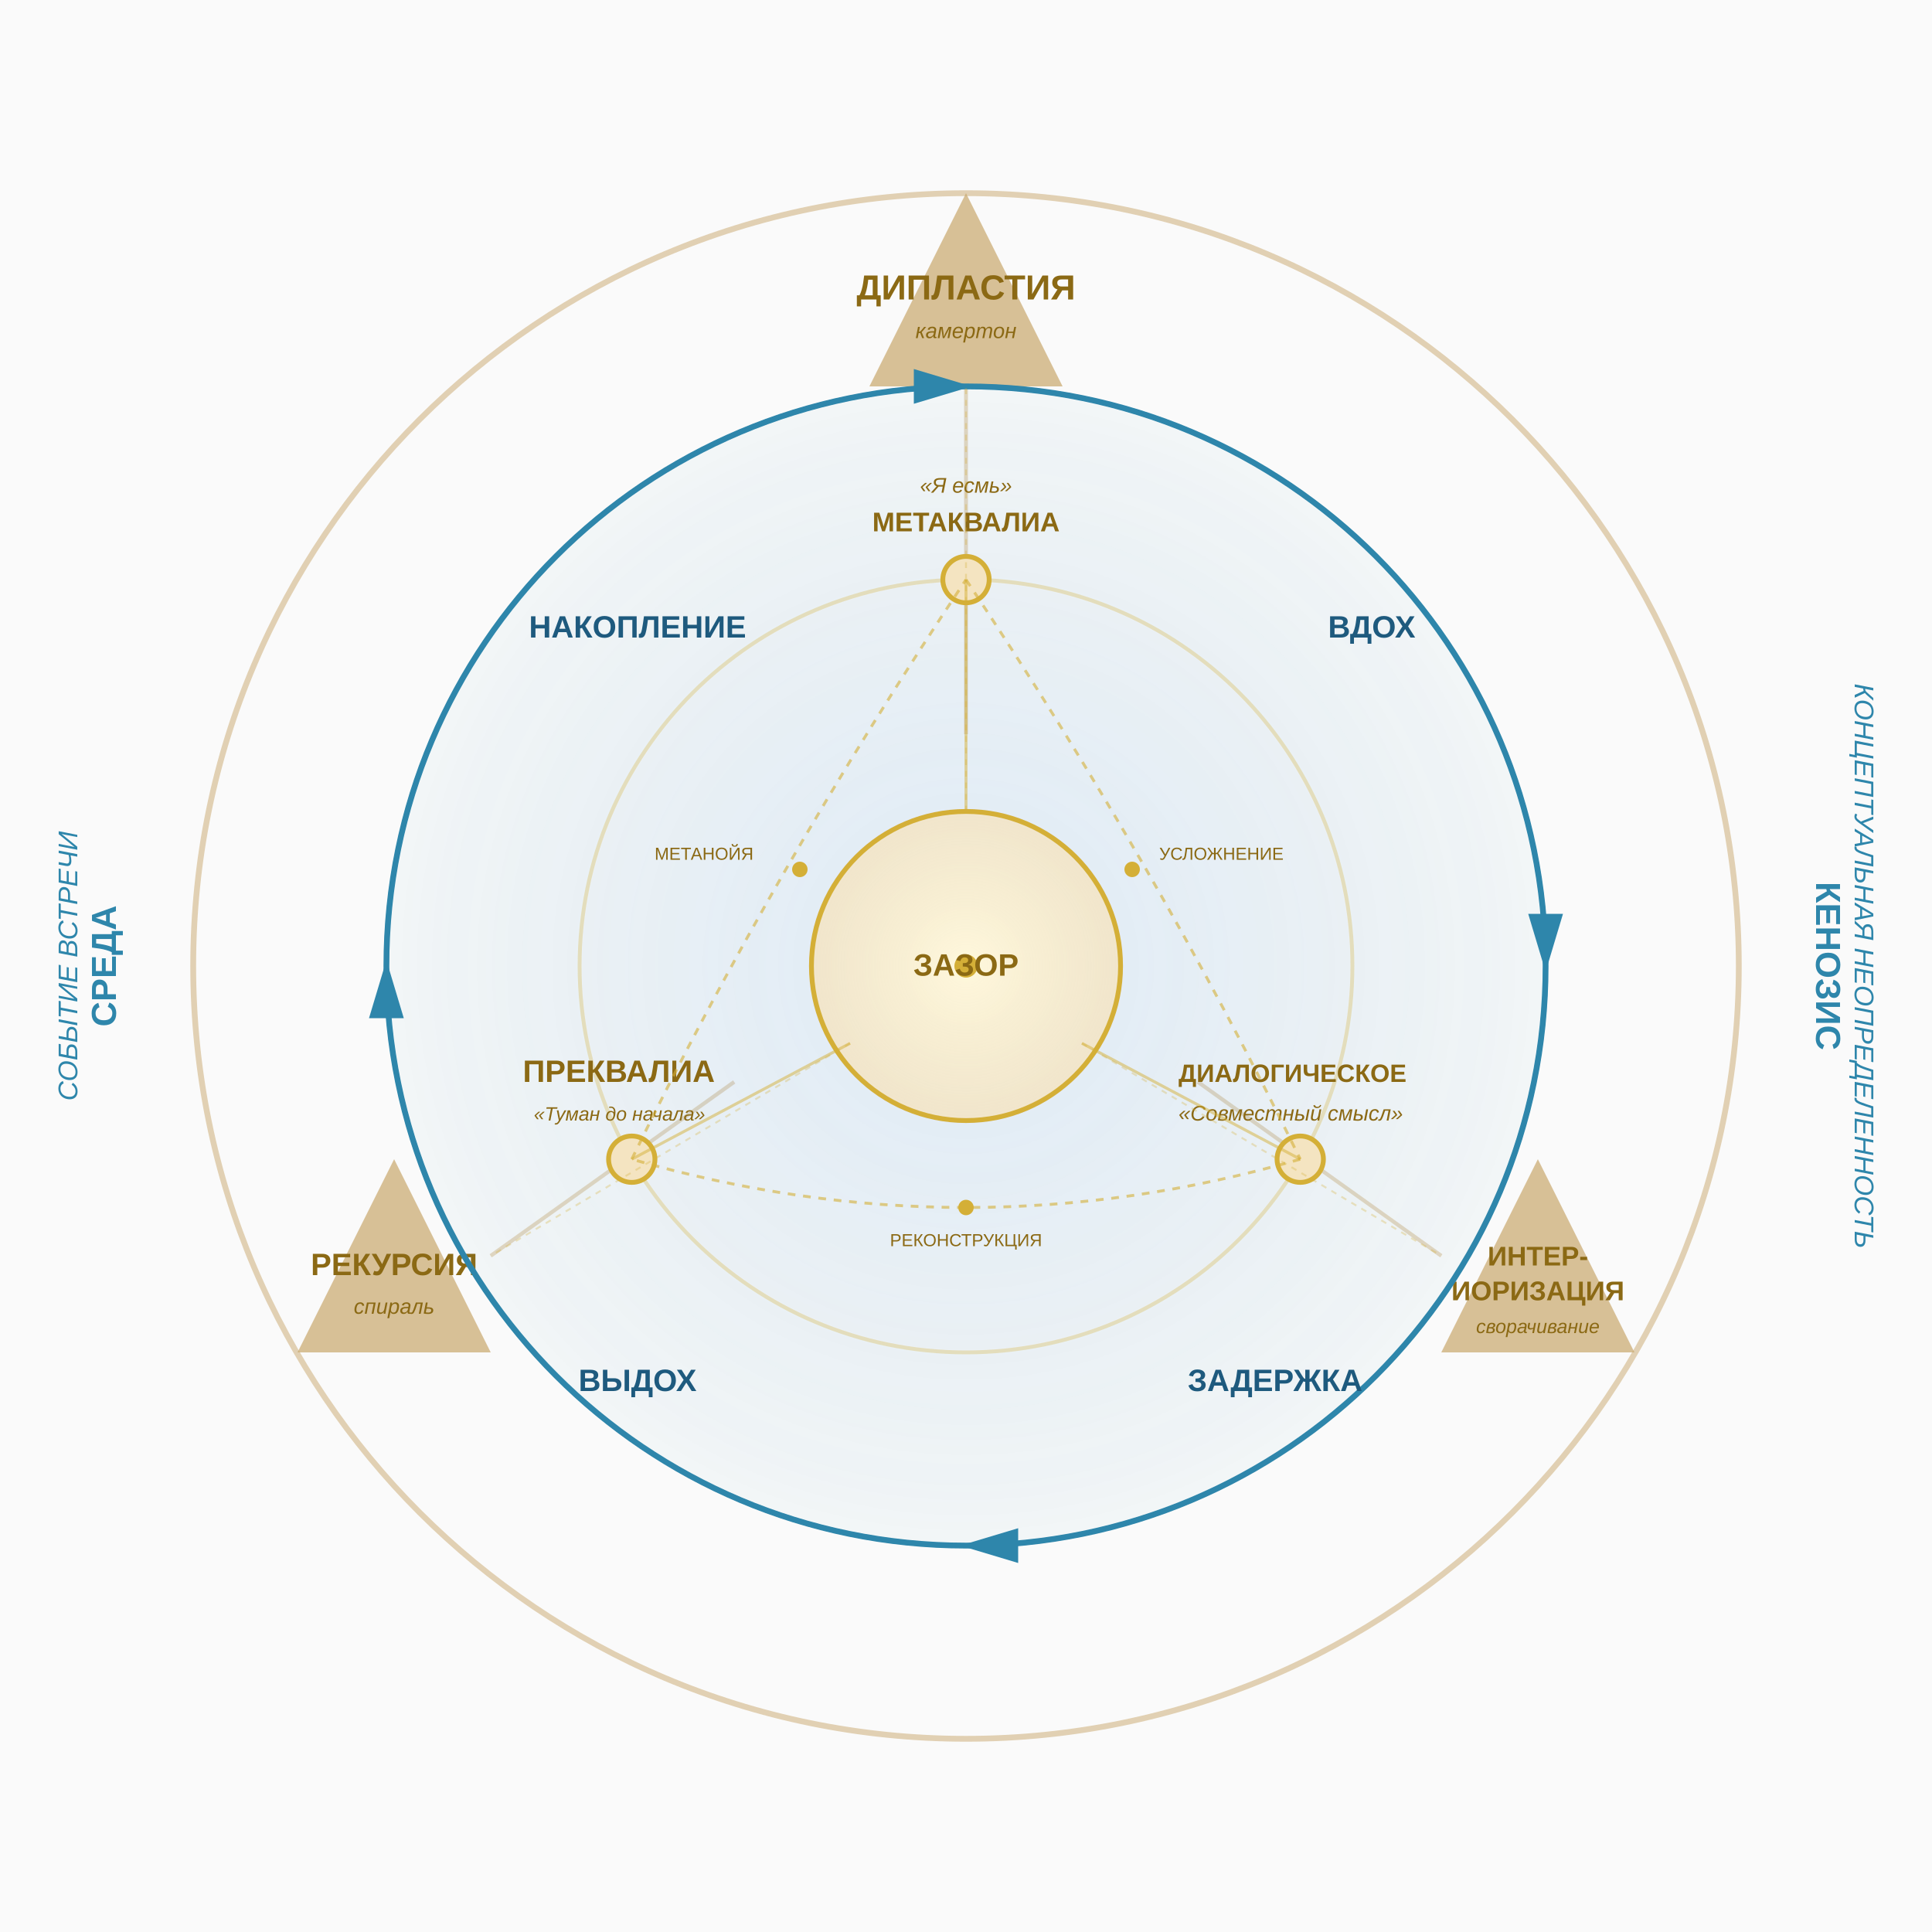
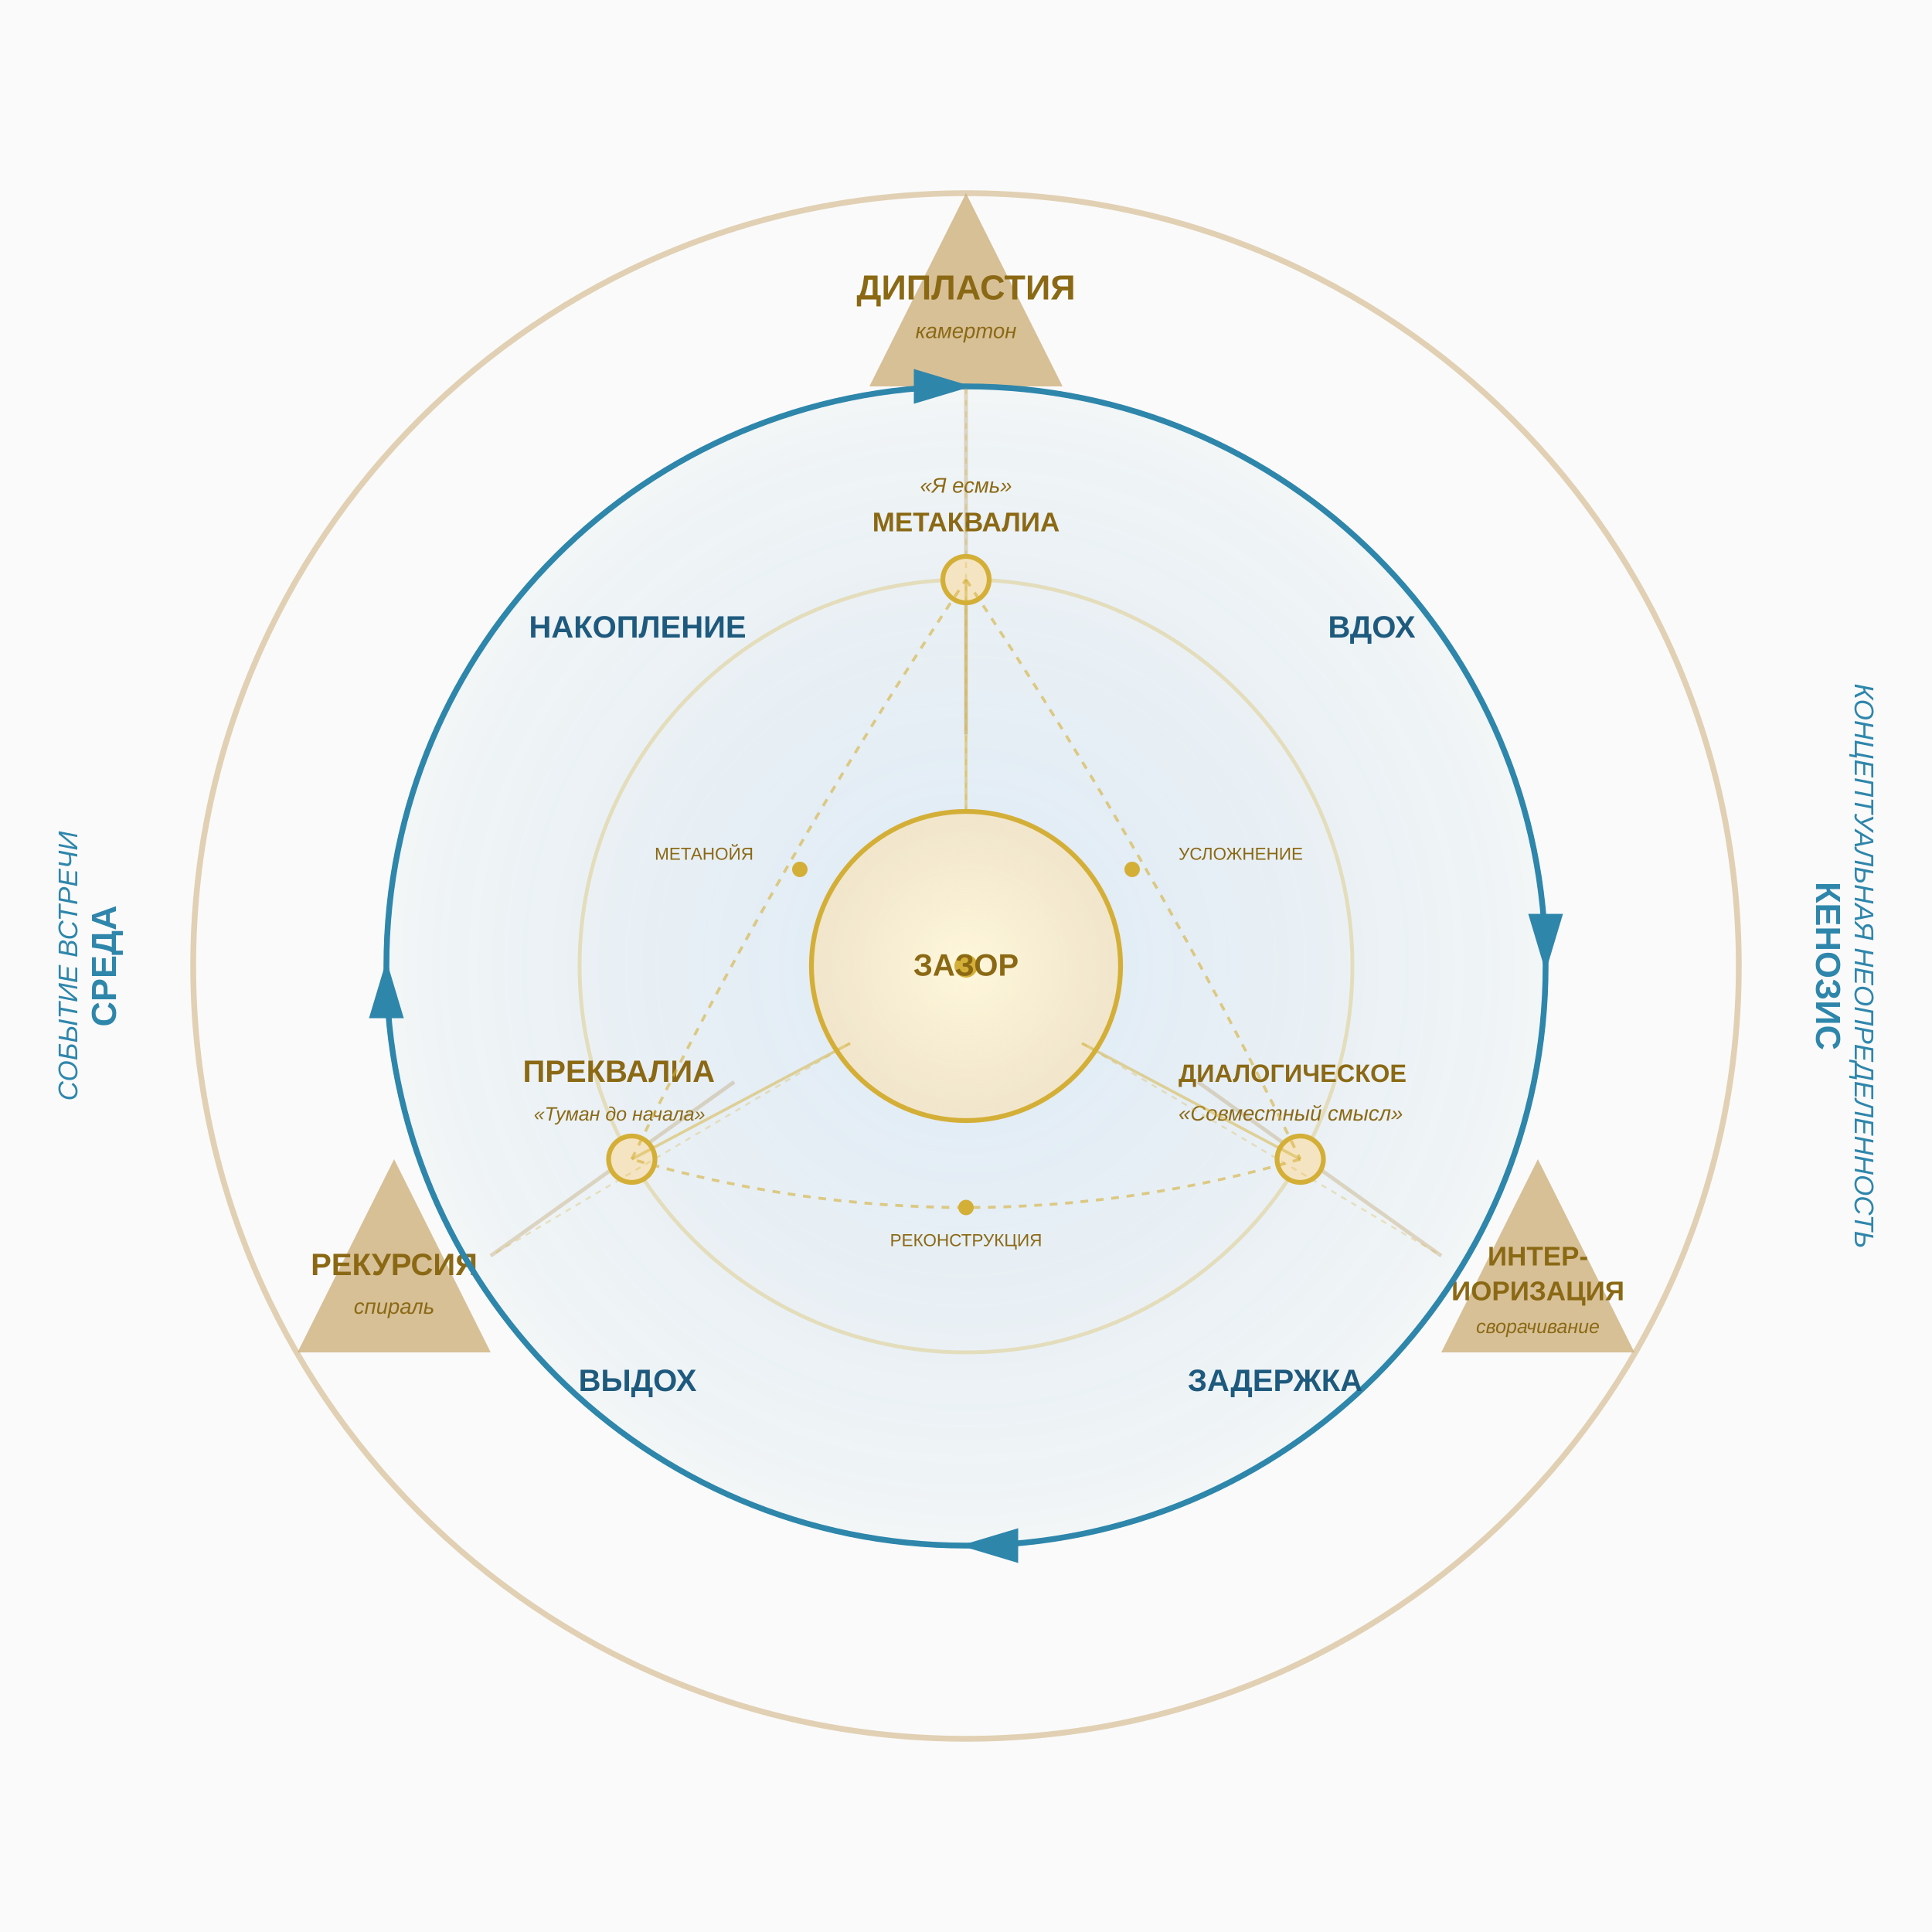
<svg xmlns="http://www.w3.org/2000/svg" viewBox="0 0 1000 1000" width="1000" height="1000">
  <defs>
    <radialGradient id="centerGlow" cx="50%" cy="50%" r="50%">
      <stop offset="0%" style="stop-color:#FFF8DC;stop-opacity:1" />
      <stop offset="100%" style="stop-color:#F4E4C1;stop-opacity:0.8" />
    </radialGradient>
    <radialGradient id="cycleGlow" cx="50%" cy="50%" r="50%">
      <stop offset="0%" style="stop-color:#4A90E2;stop-opacity:0.2" />
      <stop offset="100%" style="stop-color:#2E86AB;stop-opacity:0.05" />
    </radialGradient>
    <marker id="arrowhead" markerWidth="10" markerHeight="10" refX="9" refY="3" orient="auto">
      <polygon points="0 0, 10 3, 0 6" fill="#2E86AB" />
    </marker>
  </defs>
  <rect width="1000" height="1000" fill="#FAFAFA" />
  <circle cx="500" cy="500" r="400" fill="none" stroke="#C8A66B" stroke-width="3" opacity="0.5" />
  <g id="diplostia">
    <path d="M 500 100 L 450 200 L 550 200 Z" fill="#C8A66B" opacity="0.7" />
    <text x="500" y="155" text-anchor="middle" font-family="Arial, sans-serif" font-size="18" font-weight="bold" fill="#8B6914">ДИПЛАСТИЯ</text>
    <text x="500" y="175" text-anchor="middle" font-family="Arial, sans-serif" font-size="11" fill="#8B6914" font-style="italic">камертон</text>
    <line x1="500" y1="200" x2="500" y2="380" stroke="#C8A66B" stroke-width="2" opacity="0.4" />
  </g>
  <g id="interiorization">
    <path d="M 846 700 L 746 700 L 796 600 Z" fill="#C8A66B" opacity="0.7" />
    <text x="796" y="655" text-anchor="middle" font-family="Arial, sans-serif" font-size="14" font-weight="bold" fill="#8B6914">ИНТЕР-</text>
    <text x="796" y="673" text-anchor="middle" font-family="Arial, sans-serif" font-size="14" font-weight="bold" fill="#8B6914">ИОРИЗАЦИЯ</text>
    <text x="796" y="690" text-anchor="middle" font-family="Arial, sans-serif" font-size="10" fill="#8B6914" font-style="italic">сворачивание</text>
    <line x1="746" y1="650" x2="620" y2="560" stroke="#C8A66B" stroke-width="2" opacity="0.4" />
  </g>
  <g id="recursion">
    <path d="M 154 700 L 254 700 L 204 600 Z" fill="#C8A66B" opacity="0.7" />
    <text x="204" y="660" text-anchor="middle" font-family="Arial, sans-serif" font-size="16" font-weight="bold" fill="#8B6914">РЕКУРСИЯ</text>
    <text x="204" y="680" text-anchor="middle" font-family="Arial, sans-serif" font-size="11" fill="#8B6914" font-style="italic">спираль</text>
    <line x1="254" y1="650" x2="380" y2="560" stroke="#C8A66B" stroke-width="2" opacity="0.4" />
  </g>
  <circle cx="500" cy="500" r="300" fill="url(#cycleGlow)" stroke="#2E86AB" stroke-width="2.5" opacity="0.8" />
  <g id="inhale">
    <path d="M 500 200 A 300 300 0 0 1 800 500" fill="none" stroke="#2E86AB" stroke-width="3" marker-end="url(#arrowhead)" />
    <text x="710" y="330" text-anchor="middle" font-family="Arial, sans-serif" font-size="16" font-weight="bold" fill="#1E5A7E">ВДОХ</text>
  </g>
  <g id="delay">
    <path d="M 800 500 A 300 300 0 0 1 500 800" fill="none" stroke="#2E86AB" stroke-width="3" marker-end="url(#arrowhead)" />
    <text x="660" y="720" text-anchor="middle" font-family="Arial, sans-serif" font-size="16" font-weight="bold" fill="#1E5A7E">ЗАДЕРЖКА</text>
  </g>
  <g id="exhale">
    <path d="M 500 800 A 300 300 0 0 1 200 500" fill="none" stroke="#2E86AB" stroke-width="3" marker-end="url(#arrowhead)" />
    <text x="330" y="720" text-anchor="middle" font-family="Arial, sans-serif" font-size="16" font-weight="bold" fill="#1E5A7E">ВЫДОХ</text>
  </g>
  <g id="accumulate">
    <path d="M 200 500 A 300 300 0 0 1 500 200" fill="none" stroke="#2E86AB" stroke-width="3" marker-end="url(#arrowhead)" />
    <text x="330" y="330" text-anchor="middle" font-family="Arial, sans-serif" font-size="16" font-weight="bold" fill="#1E5A7E">НАКОПЛЕНИЕ</text>
  </g>
  <circle cx="500" cy="500" r="200" fill="none" stroke="#D4AF37" stroke-width="2" opacity="0.3" />
  <g id="metaqualia">
    <circle cx="500" cy="300" r="12" fill="#F4E4C1" stroke="#D4AF37" stroke-width="2.5" />
    <text x="500" y="275" text-anchor="middle" font-family="Arial, sans-serif" font-size="14" font-weight="bold" fill="#8B6914">МЕТАКВАЛИА</text>
    <text x="500" y="255" text-anchor="middle" font-family="Arial, sans-serif" font-size="11" fill="#8B6914" font-style="italic">«Я есмь»</text>
  </g>
  <g id="dialogical">
    <circle cx="673" cy="600" r="12" fill="#F4E4C1" stroke="#D4AF37" stroke-width="2.5" />
    <text x="610" y="560" text-anchor="start" font-family="Arial, sans-serif" font-size="13" font-weight="bold" fill="#8B6914">ДИАЛОГИЧЕСКОЕ</text>
    <text x="610" y="580" text-anchor="start" font-family="Arial, sans-serif" font-size="11" fill="#8B6914" font-style="italic">«Совместный смысл»</text>
  </g>
  <g id="prequalia">
    <circle cx="327" cy="600" r="12" fill="#F4E4C1" stroke="#D4AF37" stroke-width="2.5" />
    <text x="370" y="560" text-anchor="end" font-family="Arial, sans-serif" font-size="16" font-weight="bold" fill="#8B6914">ПРЕКВАЛИА</text>
    <text x="365" y="580" text-anchor="end" font-family="Arial, sans-serif" font-size="10" fill="#8B6914" font-style="italic">«Туман до начала»</text>
  </g>
  <path d="M 500 300 Q 600 450 673 600" fill="none" stroke="#D4AF37" stroke-width="1.5" stroke-dasharray="4,4" opacity="0.6" />
  <path d="M 673 600 Q 500 650 327 600" fill="none" stroke="#D4AF37" stroke-width="1.5" stroke-dasharray="4,4" opacity="0.6" />
  <path d="M 327 600 Q 400 450 500 300" fill="none" stroke="#D4AF37" stroke-width="1.5" stroke-dasharray="4,4" opacity="0.6" />
  <circle cx="586" cy="450" r="4" fill="#D4AF37" />
-   <text x="600" y="445" font-family="Arial, sans-serif" font-size="9" fill="#8B6914">УСЛОЖНЕНИЕ</text>
+   <text x="610" y="445" font-family="Arial, sans-serif" font-size="9" fill="#8B6914">УСЛОЖНЕНИЕ</text>
  <circle cx="500" cy="625" r="4" fill="#D4AF37" />
  <text x="500" y="645" text-anchor="middle" font-family="Arial, sans-serif" font-size="9" fill="#8B6914">РЕКОНСТРУКЦИЯ</text>
  <circle cx="414" cy="450" r="4" fill="#D4AF37" />
  <text x="390" y="445" text-anchor="end" font-family="Arial, sans-serif" font-size="9" fill="#8B6914">МЕТАНОЙЯ</text>
  <circle cx="500" cy="500" r="80" fill="url(#centerGlow)" stroke="#D4AF37" stroke-width="2.5" />
  <circle cx="500" cy="500" r="6" fill="#D4AF37" />
  <text x="500" y="505" text-anchor="middle" font-family="Arial, sans-serif" font-size="16" font-weight="bold" fill="#8B6914">ЗАЗОР</text>
  <line x1="500" y1="420" x2="500" y2="200" stroke="#D4AF37" stroke-width="1" opacity="0.3" stroke-dasharray="3,3" />
  <line x1="560" y1="540" x2="746" y2="650" stroke="#D4AF37" stroke-width="1" opacity="0.3" stroke-dasharray="3,3" />
  <line x1="440" y1="540" x2="254" y2="650" stroke="#D4AF37" stroke-width="1" opacity="0.3" stroke-dasharray="3,3" />
  <line x1="500" y1="420" x2="500" y2="300" stroke="#D4AF37" stroke-width="1.5" opacity="0.5" />
  <line x1="560" y1="540" x2="673" y2="600" stroke="#D4AF37" stroke-width="1.5" opacity="0.5" />
  <line x1="440" y1="540" x2="327" y2="600" stroke="#D4AF37" stroke-width="1.5" opacity="0.5" />
  <text x="940" y="500" text-anchor="middle" font-family="Arial, sans-serif" font-size="18" font-weight="bold" fill="#2E86AB" transform="rotate(90 940 500)">КЕНОЗИС</text>
  <text x="960" y="500" text-anchor="middle" font-family="Arial, sans-serif" font-size="14" fill="#2E86AB" font-style="italic" transform="rotate(90 960 500)">КОНЦЕПТУАЛЬНАЯ НЕОПРЕДЕЛЕННОСТЬ</text>
  <text x="60" y="500" text-anchor="middle" font-family="Arial, sans-serif" font-size="18" font-weight="bold" fill="#2E86AB" transform="rotate(-90 60 500)">СРЕДА</text>
  <text x="40" y="500" text-anchor="middle" font-family="Arial, sans-serif" font-size="14" fill="#2E86AB" font-style="italic" transform="rotate(-90 40 500)">СОБЫТИЕ ВСТРЕЧИ</text>
</svg>
